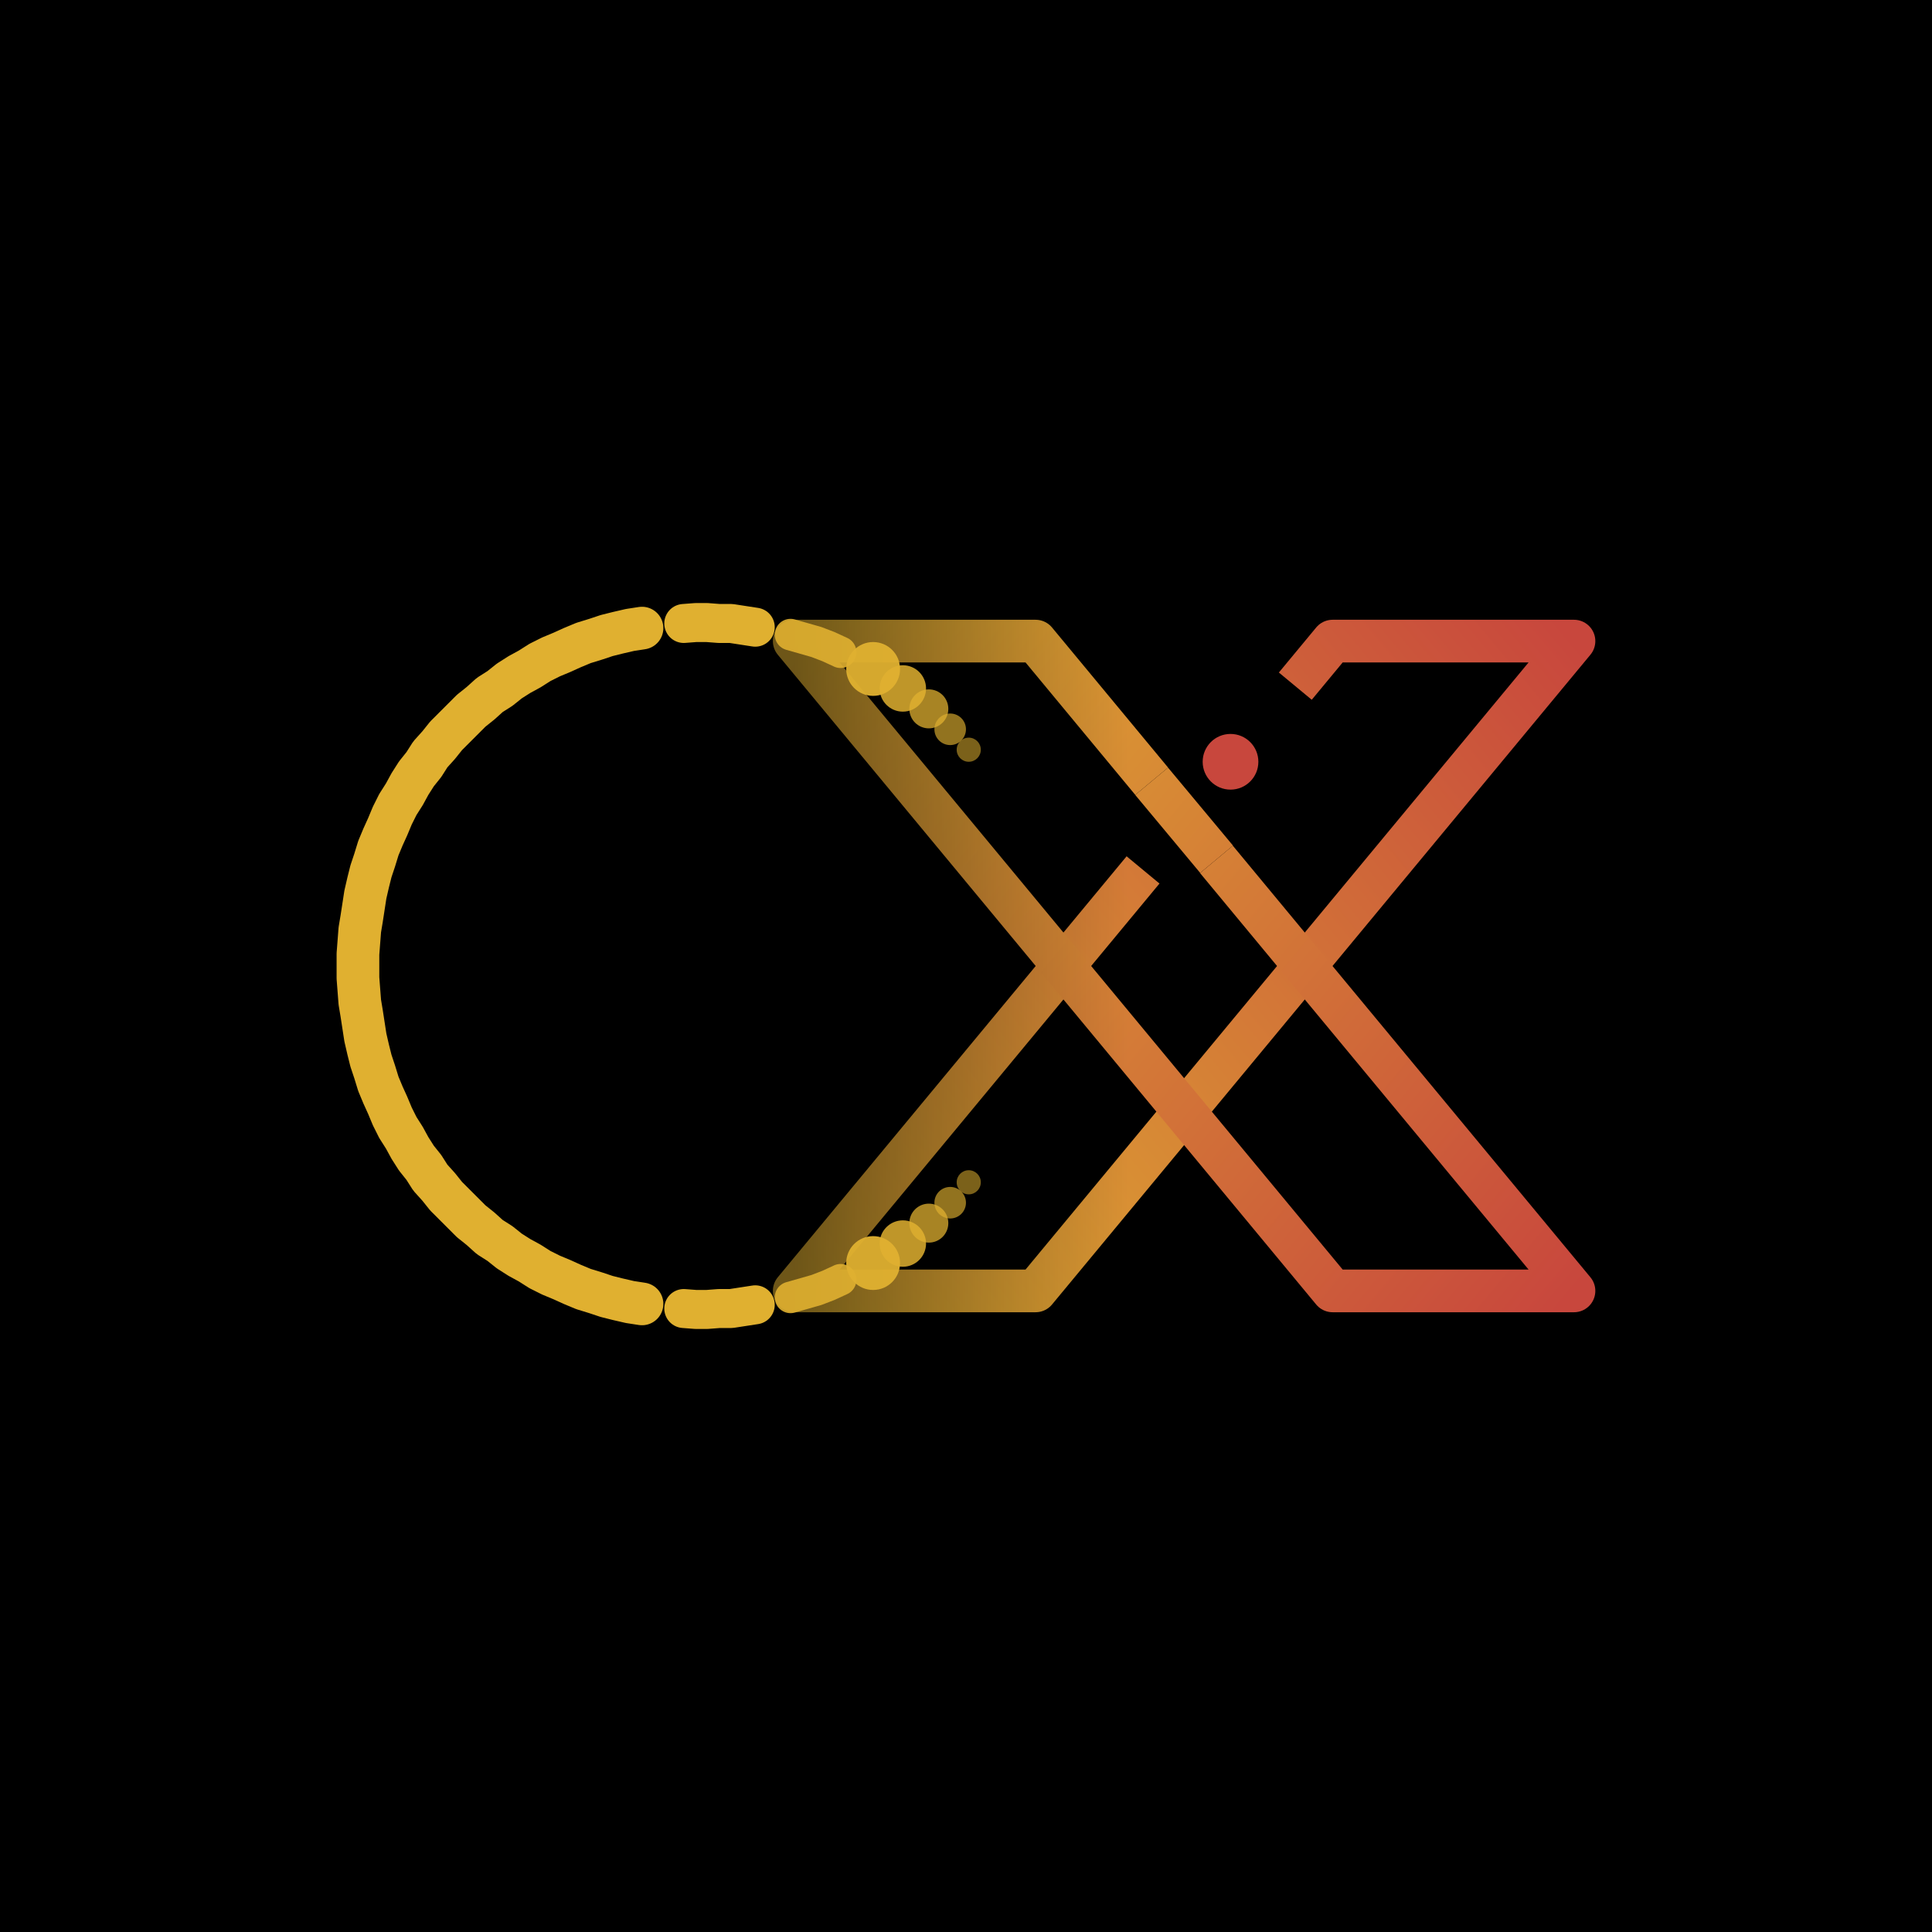
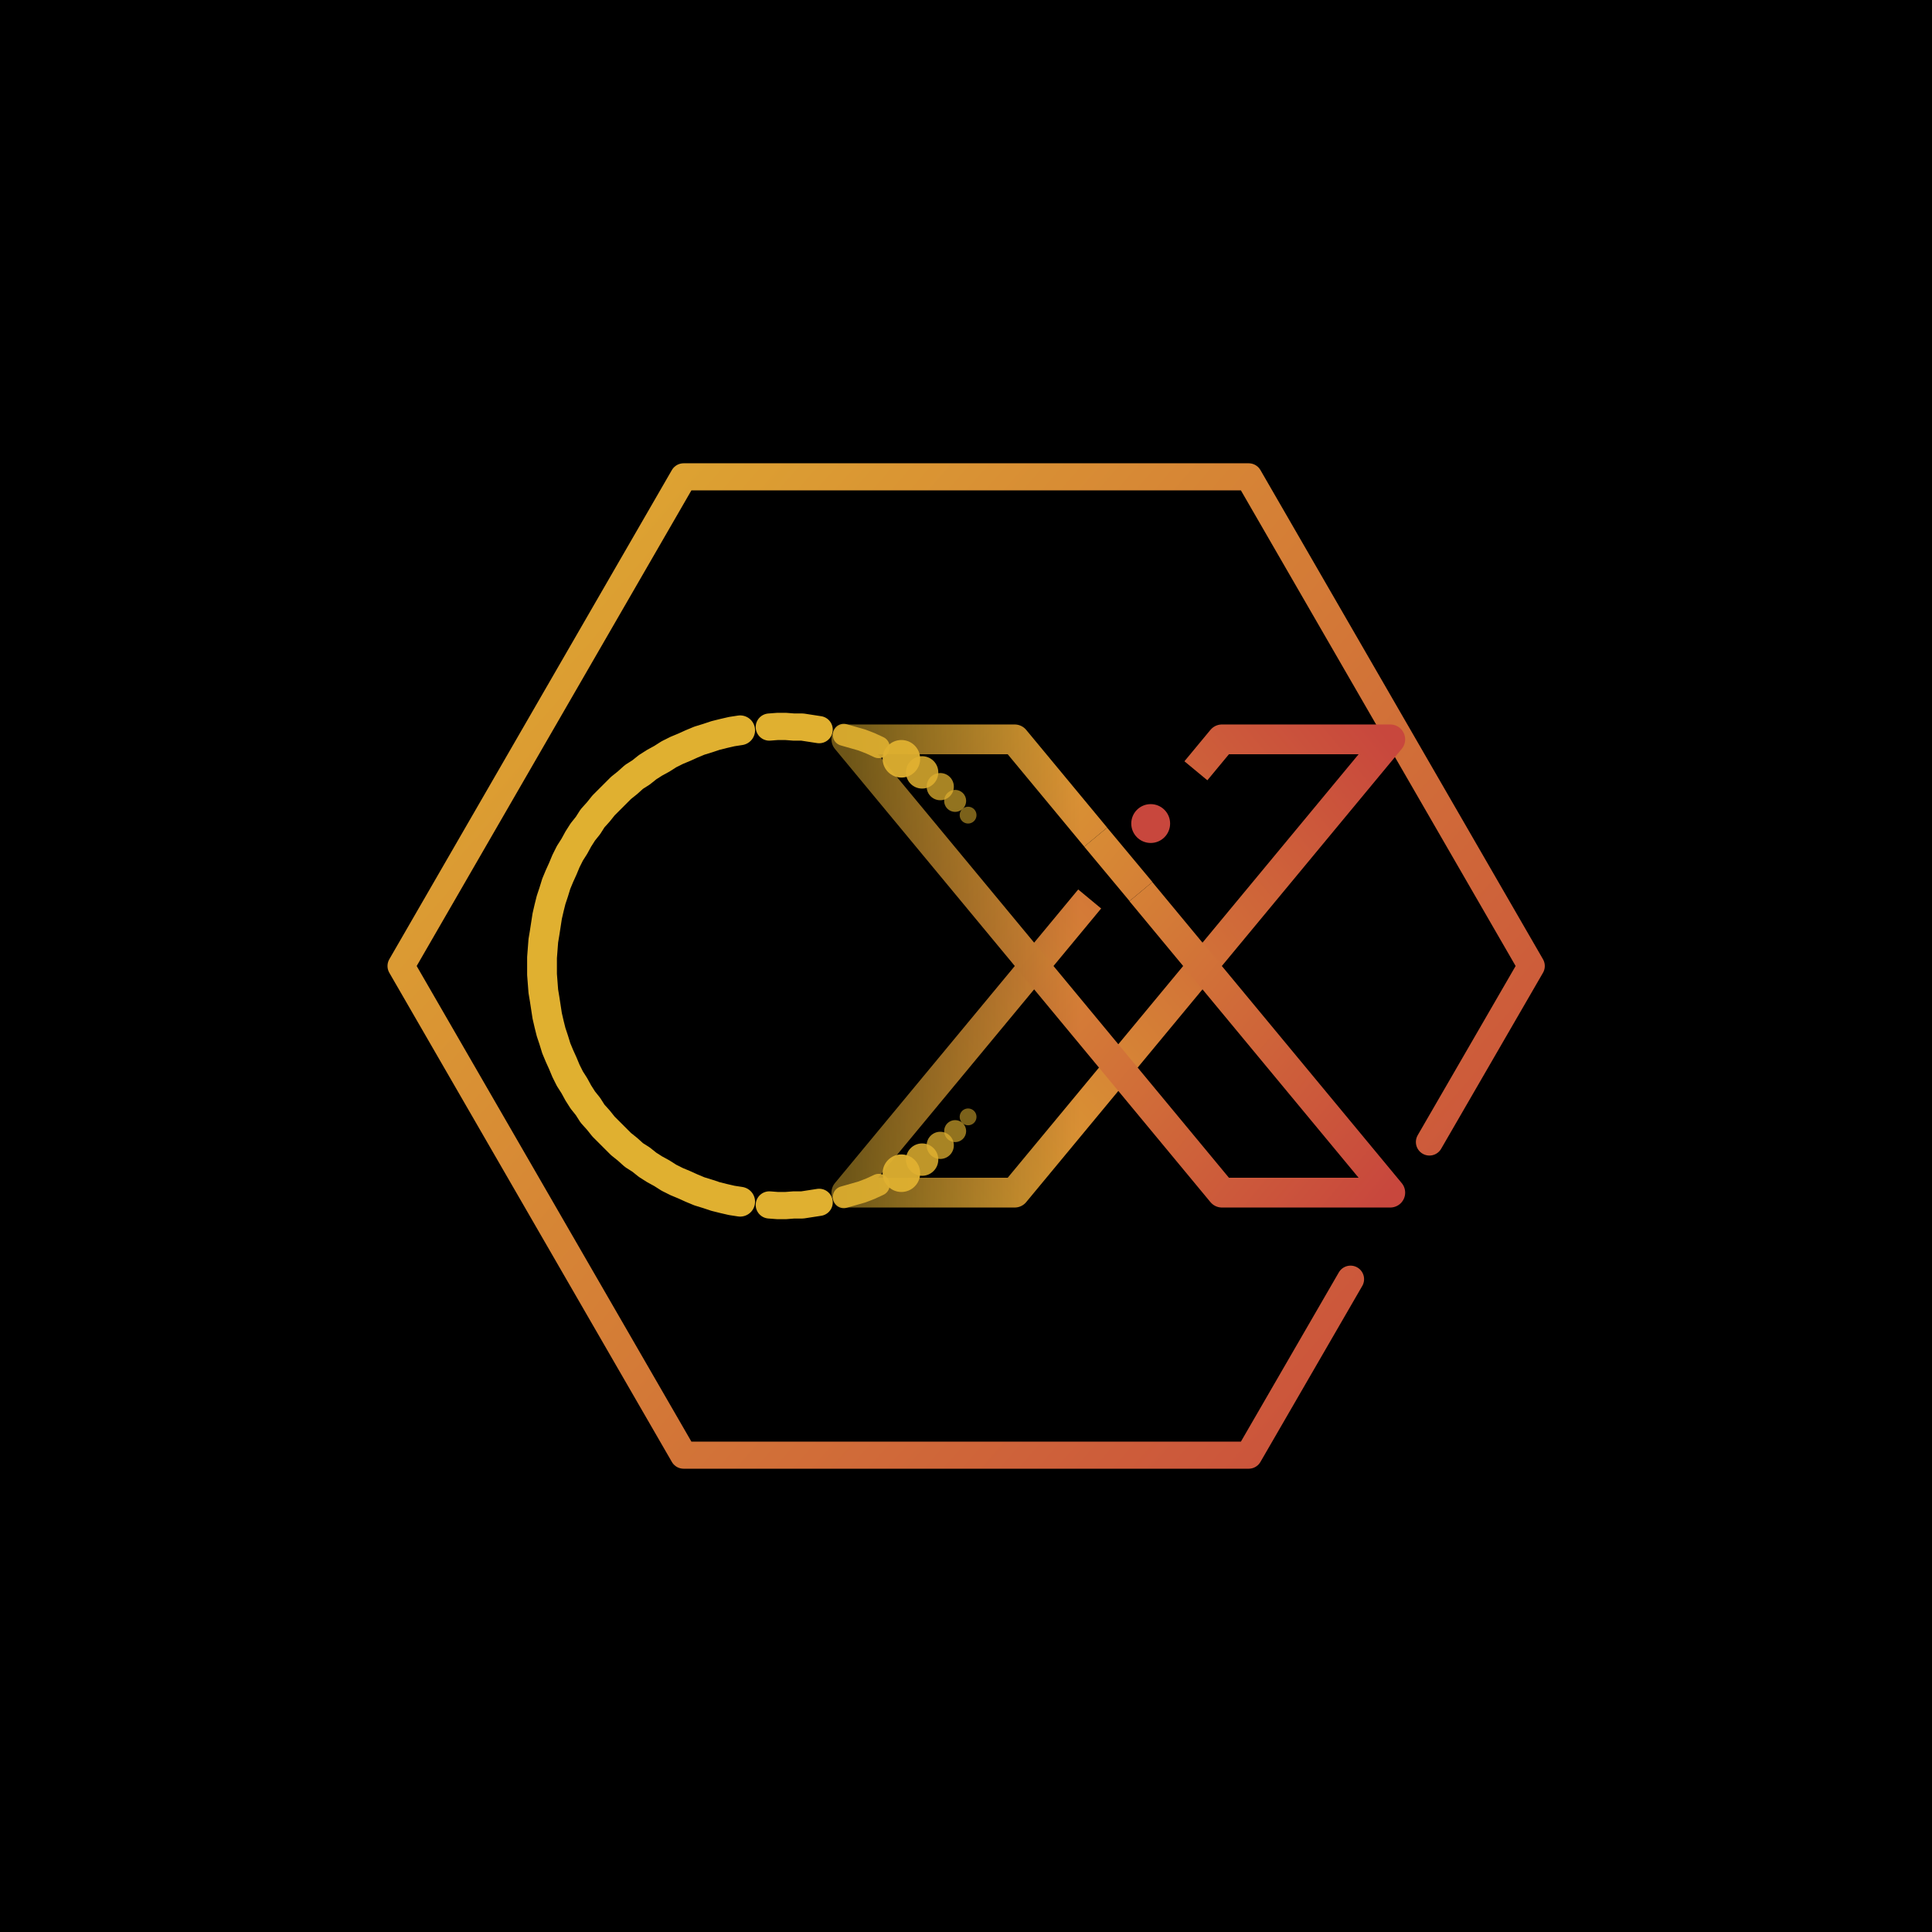
<svg xmlns="http://www.w3.org/2000/svg" viewBox="0 0 512 512">
  <rect width="512" height="512" fill="#000" />
-   <g transform="translate(190.8 133.0) scale(2.460)">
+   <g transform="translate(214.7 178.0) scale(1.560)">
    <defs>
      <linearGradient id="cg" gradientUnits="userSpaceOnUse" x1="-40" y1="0" x2="50" y2="0">
        <stop offset="0" stop-color="#E0B030" />
        <stop offset="1" stop-color="#E0B030" />
      </linearGradient>
    </defs>
-     <g transform="translate(0 0) scale(1)">
-       <defs>
-         <linearGradient id="fg" gradientUnits="userSpaceOnUse" x1="8" y1="0" x2="44" y2="0">
-           <stop offset="0" stop-color="#7d7d7d" />
-           <stop offset="1" stop-color="#fff" />
-         </linearGradient>
-         <mask id="fm" maskUnits="userSpaceOnUse" x="-40" y="-10" width="170" height="120">
-           <rect x="-40" y="-10" width="170" height="120" fill="url(#fg)" />
-         </mask>
-         <linearGradient id="g1" gradientUnits="userSpaceOnUse" x1="8" y1="15" x2="92" y2="85">
-           <stop offset="0" stop-color="#E0B030" />
-           <stop offset="1" stop-color="#C8473D" />
-         </linearGradient>
-         <linearGradient id="g2" gradientUnits="userSpaceOnUse" x1="92" y1="15" x2="8" y2="85">
-           <stop offset="0" stop-color="#C8473D" />
-           <stop offset="1" stop-color="#E0B030" />
-         </linearGradient>
-       </defs>
-       <g fill="none" stroke-width="4.6" stroke-linejoin="round" stroke-linecap="round" mask="url(#fm)">
-         <polygon points="66,15 92,15 34,85 8,85" stroke="url(#g2)" />
-         <polygon points="8,15 34,15 92,85 66,85" stroke="url(#g1)" />
-         <line x1="62.4" y1="20.2" x2="46" y2="40" stroke="#000" stroke-width="7.4" stroke-linecap="butt" />
-         <line x1="46.5" y1="30.1" x2="53.5" y2="38.5" stroke="#000" stroke-width="8.6" stroke-linecap="butt" />
-         <line x1="46.5" y1="30.1" x2="53.5" y2="38.5" stroke="url(#g1)" stroke-width="4.6" stroke-linecap="butt" />
+     <defs>
+       <linearGradient id="hg" gradientUnits="userSpaceOnUse" x1="-69" y1="-33" x2="122" y2="133">
+         <stop offset="0" stop-color="#E0B030" />
+         <stop offset="1" stop-color="#C8473D" />
+       </linearGradient>
+     </defs>
+     <path d="M91.8 103.2 L74.5 133.1 L-21.5 133.1 L-69.5 50 L-21.5 -33.1 L74.5 -33.1 L122.5 50 L105.2 79.9" fill="none" stroke="url(#hg)" stroke-width="4.6" stroke-linecap="round" stroke-linejoin="round" />
+     <g transform="translate(26.5 50) scale(1.1) translate(-26.5 -50)">
+       <g transform="translate(0 0) scale(1)">
+         <defs>
+           <linearGradient id="fg" gradientUnits="userSpaceOnUse" x1="8" y1="0" x2="44" y2="0">
+             <stop offset="0" stop-color="#7d7d7d" />
+             <stop offset="1" stop-color="#fff" />
+           </linearGradient>
+           <mask id="fm" maskUnits="userSpaceOnUse" x="-40" y="-10" width="170" height="120">
+             <rect x="-40" y="-10" width="170" height="120" fill="url(#fg)" />
+           </mask>
+           <linearGradient id="g1" gradientUnits="userSpaceOnUse" x1="8" y1="15" x2="92" y2="85">
+             <stop offset="0" stop-color="#E0B030" />
+             <stop offset="1" stop-color="#C8473D" />
+           </linearGradient>
+           <linearGradient id="g2" gradientUnits="userSpaceOnUse" x1="92" y1="15" x2="8" y2="85">
+             <stop offset="0" stop-color="#C8473D" />
+             <stop offset="1" stop-color="#E0B030" />
+           </linearGradient>
+         </defs>
+         <g fill="none" stroke-width="4.6" stroke-linejoin="round" stroke-linecap="round" mask="url(#fm)">
+           <polygon points="66,15 92,15 34,85 8,85" stroke="url(#g2)" />
+           <polygon points="8,15 34,15 92,85 66,85" stroke="url(#g1)" />
+           <line x1="62.4" y1="20.2" x2="46" y2="40" stroke="#000" stroke-width="7.4" stroke-linecap="butt" />
+           <line x1="46.5" y1="30.1" x2="53.5" y2="38.5" stroke="#000" stroke-width="8.6" stroke-linecap="butt" />
+           <line x1="46.5" y1="30.1" x2="53.5" y2="38.5" stroke="url(#g1)" stroke-width="4.6" stroke-linecap="butt" />
+         </g>
+         <circle cx="55" cy="28" r="3" fill="#C8473D" />
      </g>
-       <circle cx="55" cy="28" r="3" fill="#C8473D" />
+       <path d="M-8.4 13.6 L-9.7 13.8 L-11.0 14.1 L-12.2 14.4 L-13.4 14.8 L-14.7 15.2 L-15.9 15.7 L-17.0 16.2 L-18.2 16.7 L-19.4 17.3 L-20.5 18.0 L-21.6 18.6 L-22.7 19.3 L-23.7 20.1 L-24.8 20.8 L-25.8 21.7 L-26.8 22.5 L-27.7 23.4 L-28.6 24.3 L-29.5 25.2 L-30.3 26.2 L-31.2 27.2 L-31.9 28.3 L-32.7 29.3 L-33.4 30.4 L-34.0 31.5 L-34.7 32.6 L-35.3 33.8 L-35.8 35.0 L-36.3 36.1 L-36.8 37.3 L-37.2 38.6 L-37.6 39.8 L-37.9 41.0 L-38.2 42.3 L-38.4 43.6 L-38.6 44.9 L-38.8 46.1 L-38.9 47.4 L-39.0 48.7 L-39.0 50.0 L-39.0 51.3 L-38.9 52.6 L-38.8 53.9 L-38.6 55.1 L-38.4 56.4 L-38.2 57.7 L-37.9 59.0 L-37.6 60.2 L-37.2 61.4 L-36.8 62.7 L-36.3 63.9 L-35.8 65.0 L-35.3 66.2 L-34.7 67.4 L-34.0 68.5 L-33.4 69.6 L-32.7 70.7 L-31.9 71.7 L-31.2 72.8 L-30.3 73.8 L-29.5 74.8 L-28.6 75.7 L-27.7 76.6 L-26.8 77.5 L-25.8 78.3 L-24.8 79.2 L-23.7 79.9 L-22.7 80.7 L-21.6 81.4 L-20.5 82.0 L-19.4 82.7 L-18.2 83.3 L-17.0 83.8 L-15.9 84.3 L-14.7 84.8 L-13.4 85.2 L-12.2 85.6 L-11.0 85.9 L-9.7 86.2 L-8.4 86.4" fill="none" stroke="url(#cg)" stroke-width="4.6" stroke-linecap="round" stroke-linejoin="round" opacity="1" />
+       <path d="M-3.9 13.1 L-2.6 13.0 L-1.4 13.0 L-0.1 13.1 L1.2 13.1 L2.5 13.3 L3.8 13.5" fill="none" stroke="url(#cg)" stroke-width="4.2" stroke-linecap="round" stroke-linejoin="round" opacity="1" />
+       <path d="M7.6 14.3 L9.0 14.7 L10.4 15.1 L11.7 15.6 L13.0 16.2" fill="none" stroke="url(#cg)" stroke-width="3.4" stroke-linecap="round" stroke-linejoin="round" opacity="0.9" />
+       <circle cx="16.5" cy="18.0" r="2.9" fill="url(#cg)" opacity="0.95" />
+       <circle cx="19.7" cy="20.1" r="2.5" fill="url(#cg)" opacity="0.85" />
+       <circle cx="22.5" cy="22.3" r="2.1" fill="url(#cg)" opacity="0.75" />
+       <circle cx="24.8" cy="24.5" r="1.7" fill="url(#cg)" opacity="0.65" />
+       <circle cx="26.8" cy="26.7" r="1.3" fill="url(#cg)" opacity="0.55" />
+       <path d="M-3.9 86.9 L-2.6 87.0 L-1.4 87.0 L-0.1 86.9 L1.2 86.9 L2.5 86.7 L3.8 86.5" fill="none" stroke="url(#cg)" stroke-width="4.2" stroke-linecap="round" stroke-linejoin="round" opacity="1" />
+       <path d="M7.6 85.7 L9.0 85.3 L10.4 84.9 L11.7 84.4 L13.0 83.8" fill="none" stroke="url(#cg)" stroke-width="3.4" stroke-linecap="round" stroke-linejoin="round" opacity="0.9" />
+       <circle cx="16.5" cy="82.0" r="2.9" fill="url(#cg)" opacity="0.95" />
+       <circle cx="19.7" cy="79.9" r="2.5" fill="url(#cg)" opacity="0.85" />
+       <circle cx="22.5" cy="77.7" r="2.1" fill="url(#cg)" opacity="0.75" />
+       <circle cx="24.8" cy="75.5" r="1.7" fill="url(#cg)" opacity="0.65" />
+       <circle cx="26.8" cy="73.3" r="1.3" fill="url(#cg)" opacity="0.55" />
    </g>
-     <path d="M-8.4 13.6 L-9.7 13.8 L-11.0 14.1 L-12.2 14.4 L-13.4 14.8 L-14.7 15.2 L-15.9 15.7 L-17.0 16.2 L-18.2 16.7 L-19.4 17.3 L-20.5 18.0 L-21.6 18.6 L-22.7 19.3 L-23.7 20.1 L-24.8 20.8 L-25.8 21.7 L-26.8 22.5 L-27.7 23.4 L-28.6 24.3 L-29.5 25.2 L-30.3 26.2 L-31.2 27.2 L-31.9 28.3 L-32.7 29.3 L-33.4 30.4 L-34.0 31.5 L-34.7 32.6 L-35.3 33.8 L-35.8 35.0 L-36.3 36.1 L-36.8 37.3 L-37.2 38.6 L-37.6 39.8 L-37.9 41.0 L-38.2 42.3 L-38.4 43.6 L-38.6 44.9 L-38.8 46.1 L-38.9 47.4 L-39.0 48.7 L-39.0 50.0 L-39.0 51.3 L-38.9 52.6 L-38.8 53.9 L-38.6 55.1 L-38.4 56.4 L-38.2 57.7 L-37.9 59.0 L-37.6 60.2 L-37.2 61.4 L-36.8 62.7 L-36.3 63.9 L-35.8 65.0 L-35.3 66.2 L-34.7 67.4 L-34.0 68.5 L-33.4 69.6 L-32.7 70.7 L-31.9 71.7 L-31.2 72.8 L-30.3 73.8 L-29.5 74.8 L-28.6 75.7 L-27.7 76.6 L-26.8 77.5 L-25.8 78.3 L-24.8 79.2 L-23.7 79.9 L-22.7 80.7 L-21.6 81.4 L-20.5 82.0 L-19.4 82.7 L-18.2 83.3 L-17.0 83.8 L-15.9 84.3 L-14.7 84.8 L-13.4 85.2 L-12.2 85.6 L-11.0 85.9 L-9.7 86.2 L-8.4 86.4" fill="none" stroke="url(#cg)" stroke-width="4.6" stroke-linecap="round" stroke-linejoin="round" opacity="1" />
-     <path d="M-3.9 13.1 L-2.6 13.0 L-1.4 13.0 L-0.1 13.1 L1.2 13.1 L2.5 13.3 L3.8 13.5" fill="none" stroke="url(#cg)" stroke-width="4.2" stroke-linecap="round" stroke-linejoin="round" opacity="1" />
-     <path d="M7.6 14.3 L9.0 14.7 L10.4 15.1 L11.7 15.6 L13.0 16.2" fill="none" stroke="url(#cg)" stroke-width="3.4" stroke-linecap="round" stroke-linejoin="round" opacity="0.9" />
-     <circle cx="16.5" cy="18.0" r="2.9" fill="url(#cg)" opacity="0.95" />
-     <circle cx="19.7" cy="20.1" r="2.5" fill="url(#cg)" opacity="0.85" />
-     <circle cx="22.5" cy="22.3" r="2.1" fill="url(#cg)" opacity="0.75" />
-     <circle cx="24.8" cy="24.5" r="1.7" fill="url(#cg)" opacity="0.65" />
-     <circle cx="26.8" cy="26.7" r="1.3" fill="url(#cg)" opacity="0.55" />
-     <path d="M-3.9 86.9 L-2.6 87.0 L-1.4 87.0 L-0.1 86.9 L1.2 86.9 L2.5 86.7 L3.8 86.5" fill="none" stroke="url(#cg)" stroke-width="4.2" stroke-linecap="round" stroke-linejoin="round" opacity="1" />
-     <path d="M7.6 85.7 L9.0 85.3 L10.4 84.9 L11.7 84.4 L13.0 83.8" fill="none" stroke="url(#cg)" stroke-width="3.4" stroke-linecap="round" stroke-linejoin="round" opacity="0.9" />
-     <circle cx="16.5" cy="82.0" r="2.9" fill="url(#cg)" opacity="0.95" />
-     <circle cx="19.7" cy="79.9" r="2.5" fill="url(#cg)" opacity="0.85" />
-     <circle cx="22.5" cy="77.7" r="2.1" fill="url(#cg)" opacity="0.75" />
-     <circle cx="24.8" cy="75.5" r="1.7" fill="url(#cg)" opacity="0.65" />
-     <circle cx="26.8" cy="73.3" r="1.3" fill="url(#cg)" opacity="0.55" />
  </g>
</svg>
